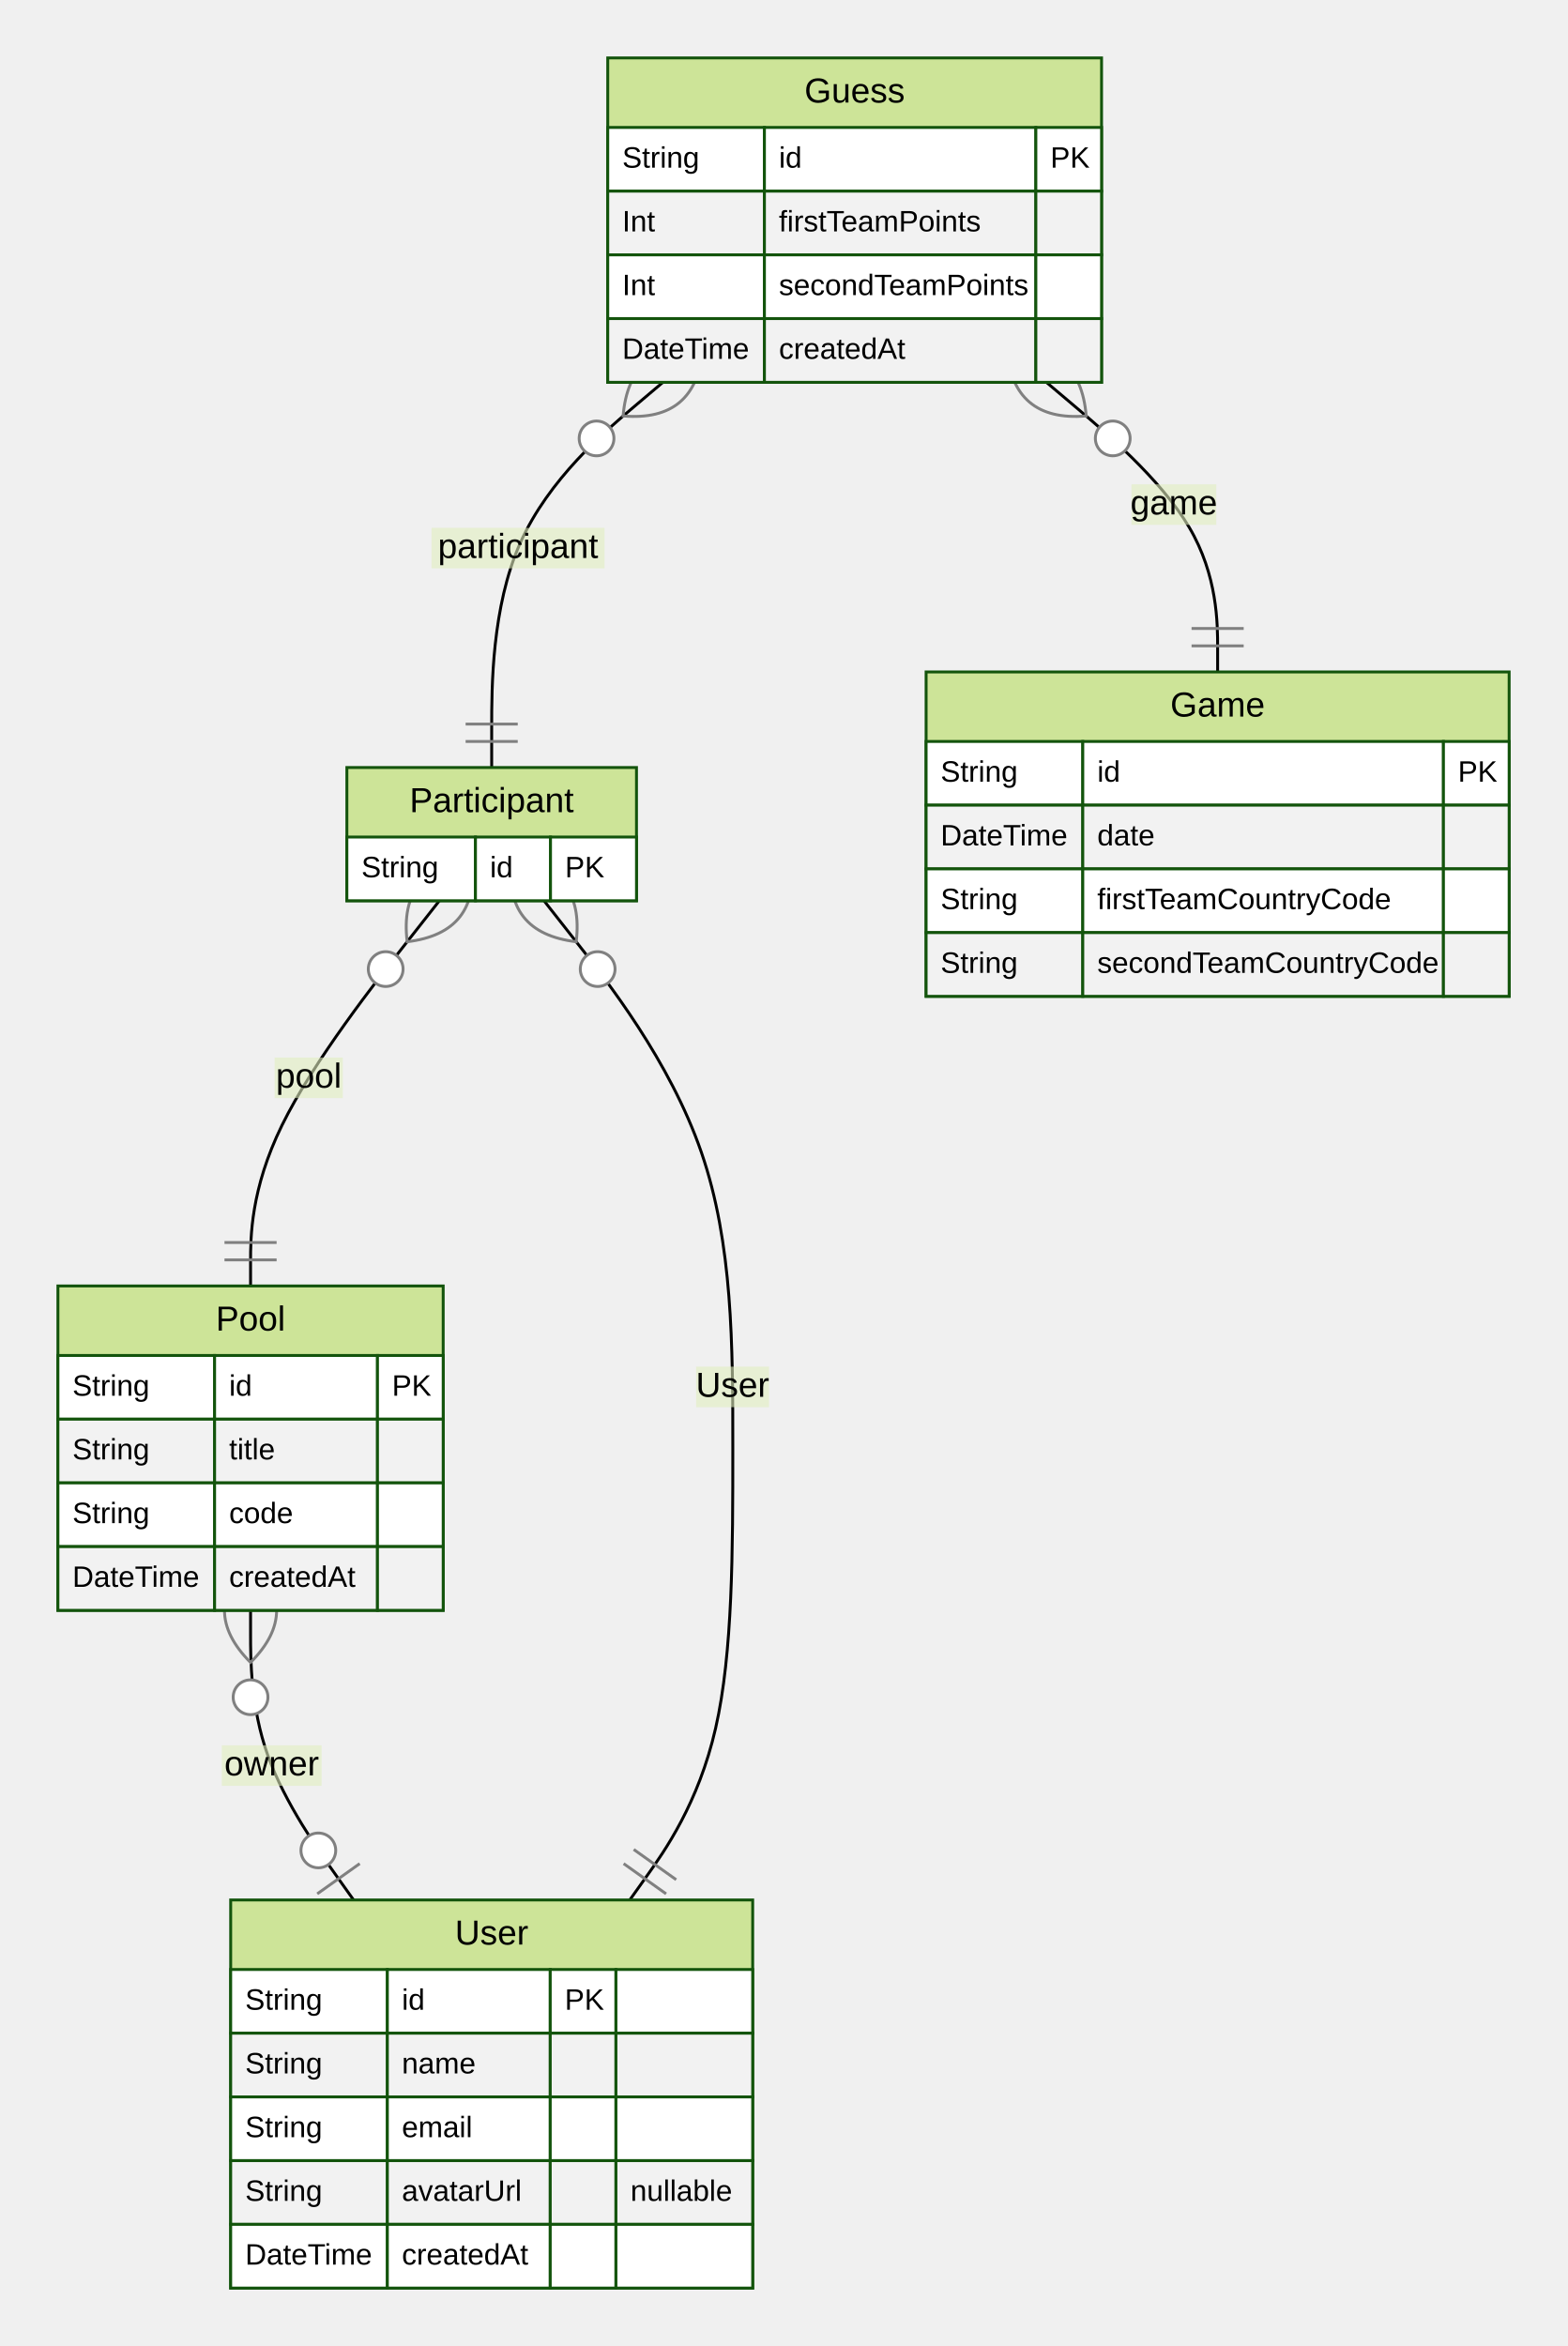
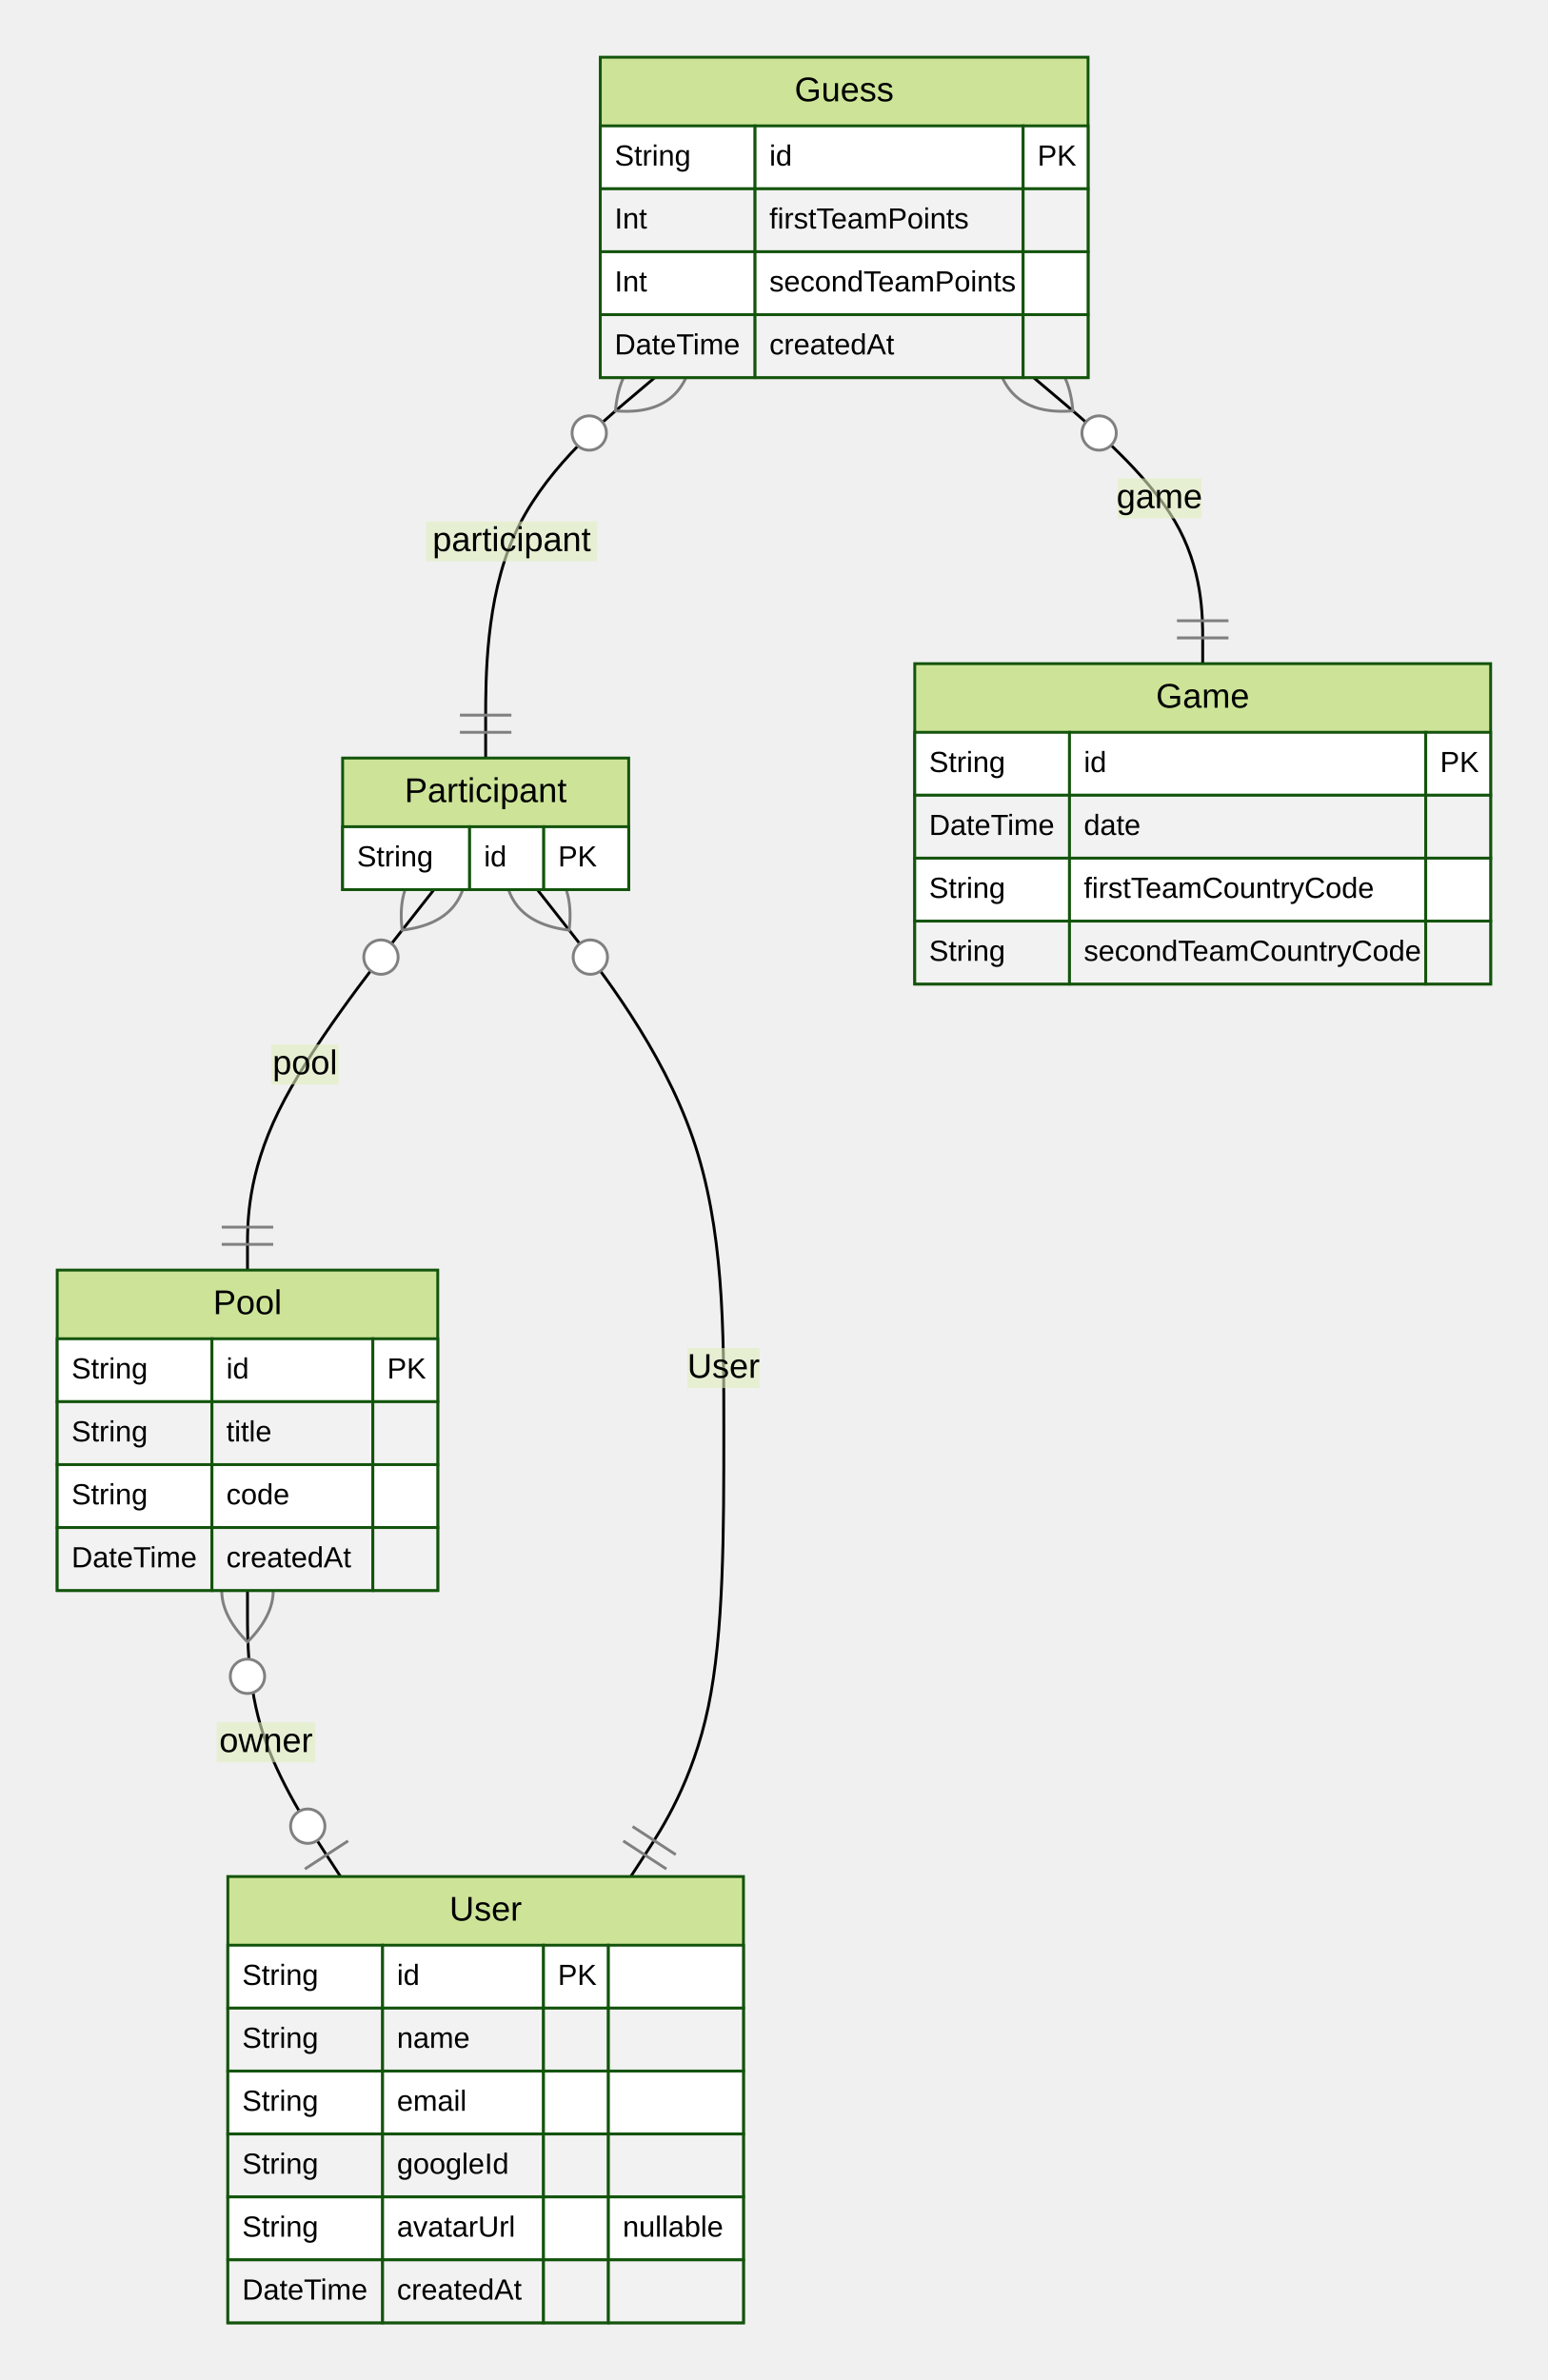
- <svg xmlns="http://www.w3.org/2000/svg" aria-labelledby="chart-title-mermaid-0 chart-desc-mermaid-0" role="img" viewBox="0 0 541.082 810" style="max-width: 541.082px; background-color: white;" width="100%" id="mermaid-0">
+ <svg xmlns="http://www.w3.org/2000/svg" aria-labelledby="chart-title-mermaid-0 chart-desc-mermaid-0" role="img" viewBox="0 0 541.082 832" style="max-width: 541.082px; background-color: white;" width="100%" id="mermaid-0">
  <style>#mermaid-0 {font-family:"trebuchet ms",verdana,arial,sans-serif;font-size:16px;fill:#000000;}#mermaid-0 .error-icon{fill:#552222;}#mermaid-0 .error-text{fill:#552222;stroke:#552222;}#mermaid-0 .edge-thickness-normal{stroke-width:2px;}#mermaid-0 .edge-thickness-thick{stroke-width:3.5px;}#mermaid-0 .edge-pattern-solid{stroke-dasharray:0;}#mermaid-0 .edge-pattern-dashed{stroke-dasharray:3;}#mermaid-0 .edge-pattern-dotted{stroke-dasharray:2;}#mermaid-0 .marker{fill:#000000;stroke:#000000;}#mermaid-0 .marker.cross{stroke:#000000;}#mermaid-0 svg{font-family:"trebuchet ms",verdana,arial,sans-serif;font-size:16px;}#mermaid-0 .entityBox{fill:#cde498;stroke:#13540c;}#mermaid-0 .attributeBoxOdd{fill:#ffffff;stroke:#13540c;}#mermaid-0 .attributeBoxEven{fill:#f2f2f2;stroke:#13540c;}#mermaid-0 .relationshipLabelBox{fill:hsl(78.158, 58.462%, 84.51%);opacity:0.7;background-color:hsl(78.158, 58.462%, 84.51%);}#mermaid-0 .relationshipLabelBox rect{opacity:0.5;}#mermaid-0 .relationshipLine{stroke:#000000;}#mermaid-0 :root{--mermaid-font-family:"trebuchet ms",verdana,arial,sans-serif;}</style>
  <g />
  <defs>
    <marker orient="auto" markerHeight="18" markerWidth="18" refY="9" refX="0" id="ONLY_ONE_START">
      <path d="M9,0 L9,18 M15,0 L15,18" fill="none" stroke="gray" />
    </marker>
  </defs>
  <defs>
    <marker orient="auto" markerHeight="18" markerWidth="18" refY="9" refX="18" id="ONLY_ONE_END">
      <path d="M3,0 L3,18 M9,0 L9,18" fill="none" stroke="gray" />
    </marker>
  </defs>
  <defs>
    <marker orient="auto" markerHeight="18" markerWidth="30" refY="9" refX="0" id="ZERO_OR_ONE_START">
      <circle r="6" cy="9" cx="21" fill="white" stroke="gray" />
      <path d="M9,0 L9,18" fill="none" stroke="gray" />
    </marker>
  </defs>
  <defs>
    <marker orient="auto" markerHeight="18" markerWidth="30" refY="9" refX="30" id="ZERO_OR_ONE_END">
      <circle r="6" cy="9" cx="9" fill="white" stroke="gray" />
      <path d="M21,0 L21,18" fill="none" stroke="gray" />
    </marker>
  </defs>
  <defs>
    <marker orient="auto" markerHeight="36" markerWidth="45" refY="18" refX="18" id="ONE_OR_MORE_START">
      <path d="M0,18 Q 18,0 36,18 Q 18,36 0,18 M42,9 L42,27" fill="none" stroke="gray" />
    </marker>
  </defs>
  <defs>
    <marker orient="auto" markerHeight="36" markerWidth="45" refY="18" refX="27" id="ONE_OR_MORE_END">
      <path d="M3,9 L3,27 M9,18 Q27,0 45,18 Q27,36 9,18" fill="none" stroke="gray" />
    </marker>
  </defs>
  <defs>
    <marker orient="auto" markerHeight="36" markerWidth="57" refY="18" refX="18" id="ZERO_OR_MORE_START">
      <circle r="6" cy="18" cx="48" fill="white" stroke="gray" />
      <path d="M0,18 Q18,0 36,18 Q18,36 0,18" fill="none" stroke="gray" />
    </marker>
  </defs>
  <defs>
    <marker orient="auto" markerHeight="36" markerWidth="57" refY="18" refX="39" id="ZERO_OR_MORE_END">
      <circle r="6" cy="18" cx="9" fill="white" stroke="gray" />
      <path d="M21,18 Q39,0 57,18 Q39,36 21,18" fill="none" stroke="gray" />
    </marker>
  </defs>
-   <path marker-start="url(#ZERO_OR_MORE_START)" marker-end="url(#ZERO_OR_ONE_END)" fill="none" stroke="gray" d="M86.513,556L86.513,564.333C86.513,572.667,86.513,589.333,92.443,606C98.373,622.667,110.233,639.333,116.163,647.667L122.093,656" class="er relationshipLine" />
-   <path marker-start="url(#ZERO_OR_MORE_START)" marker-end="url(#ONLY_ONE_END)" fill="none" stroke="gray" d="M187.835,311L198.7,324.833C209.565,338.667,231.296,366.333,242.161,397.833C253.026,429.333,253.026,464.667,253.026,500C253.026,535.333,253.026,570.667,247.096,596.667C241.167,622.667,229.307,639.333,223.377,647.667L217.447,656" class="er relationshipLine" />
+   <path marker-start="url(#ZERO_OR_MORE_START)" marker-end="url(#ZERO_OR_ONE_END)" fill="none" stroke="gray" d="M86.513,556L86.513,564.333C86.513,572.667,86.513,589.333,91.934,606C97.354,622.667,108.195,639.333,113.615,647.667L119.035,656" class="er relationshipLine" />
+   <path marker-start="url(#ZERO_OR_MORE_START)" marker-end="url(#ONLY_ONE_END)" fill="none" stroke="gray" d="M187.835,311L198.7,324.833C209.565,338.667,231.296,366.333,242.161,397.833C253.026,429.333,253.026,464.667,253.026,500C253.026,535.333,253.026,570.667,247.606,596.667C242.186,622.667,231.345,639.333,225.925,647.667L220.504,656" class="er relationshipLine" />
  <path marker-start="url(#ZERO_OR_MORE_START)" marker-end="url(#ONLY_ONE_END)" fill="none" stroke="gray" d="M151.705,311L140.839,324.833C129.974,338.667,108.244,366.333,97.378,388.5C86.513,410.667,86.513,427.333,86.513,435.667L86.513,444" class="er relationshipLine" />
  <path marker-start="url(#ZERO_OR_MORE_START)" marker-end="url(#ONLY_ONE_END)" fill="none" stroke="gray" d="M228.887,132L219.034,140.333C209.181,148.667,189.476,165.333,179.623,187.5C169.77,209.667,169.77,237.333,169.77,251.167L169.77,265" class="er relationshipLine" />
  <path marker-start="url(#ZERO_OR_MORE_START)" marker-end="url(#ONLY_ONE_END)" fill="none" stroke="gray" d="M361.309,132L371.162,140.333C381.015,148.667,400.72,165.333,410.573,182C420.426,198.667,420.426,215.333,420.426,223.667L420.426,232" class="er relationshipLine" />
  <g transform="translate(20,444 )" id="Pool">
    <rect height="112" width="133.026" y="0" x="0" stroke="gray" fill-opacity="100%" fill="honeydew" class="er entityBox" />
    <text transform="translate(66.51321,12)" style="font-family: &quot;trebuchet ms&quot;, verdana, arial, sans-serif;; font-size: 12px" text-anchor="middle" dominant-baseline="middle" y="0" x="0" id="entity-Pool" class="er entityLabel">Pool</text>
    <rect height="22" width="54.096" y="24" x="0" stroke="gray" fill-opacity="100%" fill="honeydew" class="er attributeBoxOdd" />
    <text transform="translate(5,35)" style="font-family: &quot;trebuchet ms&quot;, verdana, arial, sans-serif;; font-size: 10.2px" text-anchor="left" dominant-baseline="middle" y="0" x="0" id="entity-Pool-attr-1-type" class="er entityLabel">String</text>
    <rect height="22" width="56.243" y="24" x="54.096" stroke="gray" fill-opacity="100%" fill="honeydew" class="er attributeBoxOdd" />
    <text transform="translate(59.09555,35)" style="font-family: &quot;trebuchet ms&quot;, verdana, arial, sans-serif;; font-size: 10.2px" text-anchor="left" dominant-baseline="middle" y="0" x="0" id="entity-Pool-attr-1-name" class="er entityLabel">id</text>
    <rect height="22" width="22.688" y="24" x="110.339" stroke="gray" fill-opacity="100%" fill="honeydew" class="er attributeBoxOdd" />
    <text transform="translate(115.3387,35)" style="font-family: &quot;trebuchet ms&quot;, verdana, arial, sans-serif;; font-size: 10.2px" text-anchor="left" dominant-baseline="middle" y="0" x="0" id="entity-Pool-attr-1-key" class="er entityLabel">PK</text>
    <rect height="22" width="54.096" y="46" x="0" stroke="gray" fill-opacity="100%" fill="honeydew" class="er attributeBoxEven" />
    <text transform="translate(5,57)" style="font-family: &quot;trebuchet ms&quot;, verdana, arial, sans-serif;; font-size: 10.2px" text-anchor="left" dominant-baseline="middle" y="0" x="0" id="entity-Pool-attr-2-type" class="er entityLabel">String</text>
    <rect height="22" width="56.243" y="46" x="54.096" stroke="gray" fill-opacity="100%" fill="honeydew" class="er attributeBoxEven" />
    <text transform="translate(59.09555,57)" style="font-family: &quot;trebuchet ms&quot;, verdana, arial, sans-serif;; font-size: 10.2px" text-anchor="left" dominant-baseline="middle" y="0" x="0" id="entity-Pool-attr-2-name" class="er entityLabel">title</text>
    <rect height="22" width="22.688" y="46" x="110.339" stroke="gray" fill-opacity="100%" fill="honeydew" class="er attributeBoxEven" />
    <text transform="translate(115.3387,57)" style="font-family: &quot;trebuchet ms&quot;, verdana, arial, sans-serif;; font-size: 10.2px" text-anchor="left" dominant-baseline="middle" y="0" x="0" id="entity-Pool-attr-2-key" class="er entityLabel" />
    <rect height="22" width="54.096" y="68" x="0" stroke="gray" fill-opacity="100%" fill="honeydew" class="er attributeBoxOdd" />
    <text transform="translate(5,79)" style="font-family: &quot;trebuchet ms&quot;, verdana, arial, sans-serif;; font-size: 10.2px" text-anchor="left" dominant-baseline="middle" y="0" x="0" id="entity-Pool-attr-3-type" class="er entityLabel">String</text>
    <rect height="22" width="56.243" y="68" x="54.096" stroke="gray" fill-opacity="100%" fill="honeydew" class="er attributeBoxOdd" />
    <text transform="translate(59.09555,79)" style="font-family: &quot;trebuchet ms&quot;, verdana, arial, sans-serif;; font-size: 10.2px" text-anchor="left" dominant-baseline="middle" y="0" x="0" id="entity-Pool-attr-3-name" class="er entityLabel">code</text>
    <rect height="22" width="22.688" y="68" x="110.339" stroke="gray" fill-opacity="100%" fill="honeydew" class="er attributeBoxOdd" />
    <text transform="translate(115.3387,79)" style="font-family: &quot;trebuchet ms&quot;, verdana, arial, sans-serif;; font-size: 10.2px" text-anchor="left" dominant-baseline="middle" y="0" x="0" id="entity-Pool-attr-3-key" class="er entityLabel" />
    <rect height="22" width="54.096" y="90" x="0" stroke="gray" fill-opacity="100%" fill="honeydew" class="er attributeBoxEven" />
    <text transform="translate(5,101)" style="font-family: &quot;trebuchet ms&quot;, verdana, arial, sans-serif;; font-size: 10.2px" text-anchor="left" dominant-baseline="middle" y="0" x="0" id="entity-Pool-attr-4-type" class="er entityLabel">DateTime</text>
    <rect height="22" width="56.243" y="90" x="54.096" stroke="gray" fill-opacity="100%" fill="honeydew" class="er attributeBoxEven" />
    <text transform="translate(59.09555,101)" style="font-family: &quot;trebuchet ms&quot;, verdana, arial, sans-serif;; font-size: 10.2px" text-anchor="left" dominant-baseline="middle" y="0" x="0" id="entity-Pool-attr-4-name" class="er entityLabel">createdAt</text>
    <rect height="22" width="22.688" y="90" x="110.339" stroke="gray" fill-opacity="100%" fill="honeydew" class="er attributeBoxEven" />
    <text transform="translate(115.3387,101)" style="font-family: &quot;trebuchet ms&quot;, verdana, arial, sans-serif;; font-size: 10.2px" text-anchor="left" dominant-baseline="middle" y="0" x="0" id="entity-Pool-attr-4-key" class="er entityLabel" />
  </g>
  <g transform="translate(119.7698,265 )" id="Participant">
    <rect height="46" width="100" y="0" x="0" stroke="gray" fill-opacity="100%" fill="honeydew" class="er entityBox" />
    <text transform="translate(50,12)" style="font-family: &quot;trebuchet ms&quot;, verdana, arial, sans-serif;; font-size: 12px" text-anchor="middle" dominant-baseline="middle" y="0" x="0" id="entity-Participant" class="er entityLabel">Participant</text>
    <rect height="22" width="44.399" y="24" x="0" stroke="gray" fill-opacity="100%" fill="honeydew" class="er attributeBoxOdd" />
    <text transform="translate(5,35)" style="font-family: &quot;trebuchet ms&quot;, verdana, arial, sans-serif;; font-size: 10.2px" text-anchor="left" dominant-baseline="middle" y="0" x="0" id="entity-Participant-attr-1-type" class="er entityLabel">String</text>
    <rect height="22" width="25.911" y="24" x="44.399" stroke="gray" fill-opacity="100%" fill="honeydew" class="er attributeBoxOdd" />
    <text transform="translate(49.39862,35)" style="font-family: &quot;trebuchet ms&quot;, verdana, arial, sans-serif;; font-size: 10.2px" text-anchor="left" dominant-baseline="middle" y="0" x="0" id="entity-Participant-attr-1-name" class="er entityLabel">id</text>
    <rect height="22" width="29.69" y="24" x="70.31" stroke="gray" fill-opacity="100%" fill="honeydew" class="er attributeBoxOdd" />
    <text transform="translate(75.30976,35)" style="font-family: &quot;trebuchet ms&quot;, verdana, arial, sans-serif;; font-size: 10.2px" text-anchor="left" dominant-baseline="middle" y="0" x="0" id="entity-Participant-attr-1-key" class="er entityLabel">PK</text>
  </g>
  <g transform="translate(79.65034,656 )" id="User">
-     <rect height="134" width="180.239" y="0" x="0" stroke="gray" fill-opacity="100%" fill="honeydew" class="er entityBox" />
+     <rect height="156" width="180.239" y="0" x="0" stroke="gray" fill-opacity="100%" fill="honeydew" class="er entityBox" />
    <text transform="translate(90.11948,12)" style="font-family: &quot;trebuchet ms&quot;, verdana, arial, sans-serif;; font-size: 12px" text-anchor="middle" dominant-baseline="middle" y="0" x="0" id="entity-User" class="er entityLabel">User</text>
    <rect height="22" width="54.096" y="24" x="0" stroke="gray" fill-opacity="100%" fill="honeydew" class="er attributeBoxOdd" />
    <text transform="translate(5,35)" style="font-family: &quot;trebuchet ms&quot;, verdana, arial, sans-serif;; font-size: 10.2px" text-anchor="left" dominant-baseline="middle" y="0" x="0" id="entity-User-attr-1-type" class="er entityLabel">String</text>
    <rect height="22" width="56.243" y="24" x="54.096" stroke="gray" fill-opacity="100%" fill="honeydew" class="er attributeBoxOdd" />
    <text transform="translate(59.09555,35)" style="font-family: &quot;trebuchet ms&quot;, verdana, arial, sans-serif;; font-size: 10.2px" text-anchor="left" dominant-baseline="middle" y="0" x="0" id="entity-User-attr-1-name" class="er entityLabel">id</text>
    <rect height="22" width="22.688" y="24" x="110.339" stroke="gray" fill-opacity="100%" fill="honeydew" class="er attributeBoxOdd" />
    <text transform="translate(115.3387,35)" style="font-family: &quot;trebuchet ms&quot;, verdana, arial, sans-serif;; font-size: 10.2px" text-anchor="left" dominant-baseline="middle" y="0" x="0" id="entity-User-attr-1-key" class="er entityLabel">PK</text>
    <rect height="22" width="47.213" y="24" x="133.026" stroke="gray" fill-opacity="100%" fill="honeydew" class="er attributeBoxOdd" />
    <text transform="translate(138.0264,35)" style="font-family: &quot;trebuchet ms&quot;, verdana, arial, sans-serif;; font-size: 10.2px" text-anchor="left" dominant-baseline="middle" y="0" x="0" id="entity-User-attr-1-comment" class="er entityLabel" />
    <rect height="22" width="54.096" y="46" x="0" stroke="gray" fill-opacity="100%" fill="honeydew" class="er attributeBoxEven" />
    <text transform="translate(5,57)" style="font-family: &quot;trebuchet ms&quot;, verdana, arial, sans-serif;; font-size: 10.2px" text-anchor="left" dominant-baseline="middle" y="0" x="0" id="entity-User-attr-2-type" class="er entityLabel">String</text>
    <rect height="22" width="56.243" y="46" x="54.096" stroke="gray" fill-opacity="100%" fill="honeydew" class="er attributeBoxEven" />
    <text transform="translate(59.09555,57)" style="font-family: &quot;trebuchet ms&quot;, verdana, arial, sans-serif;; font-size: 10.2px" text-anchor="left" dominant-baseline="middle" y="0" x="0" id="entity-User-attr-2-name" class="er entityLabel">name</text>
    <rect height="22" width="22.688" y="46" x="110.339" stroke="gray" fill-opacity="100%" fill="honeydew" class="er attributeBoxEven" />
    <text transform="translate(115.3387,57)" style="font-family: &quot;trebuchet ms&quot;, verdana, arial, sans-serif;; font-size: 10.2px" text-anchor="left" dominant-baseline="middle" y="0" x="0" id="entity-User-attr-2-key" class="er entityLabel" />
    <rect height="22" width="47.213" y="46" x="133.026" stroke="gray" fill-opacity="100%" fill="honeydew" class="er attributeBoxEven" />
    <text transform="translate(138.0264,57)" style="font-family: &quot;trebuchet ms&quot;, verdana, arial, sans-serif;; font-size: 10.2px" text-anchor="left" dominant-baseline="middle" y="0" x="0" id="entity-User-attr-2-comment" class="er entityLabel" />
    <rect height="22" width="54.096" y="68" x="0" stroke="gray" fill-opacity="100%" fill="honeydew" class="er attributeBoxOdd" />
    <text transform="translate(5,79)" style="font-family: &quot;trebuchet ms&quot;, verdana, arial, sans-serif;; font-size: 10.2px" text-anchor="left" dominant-baseline="middle" y="0" x="0" id="entity-User-attr-3-type" class="er entityLabel">String</text>
    <rect height="22" width="56.243" y="68" x="54.096" stroke="gray" fill-opacity="100%" fill="honeydew" class="er attributeBoxOdd" />
    <text transform="translate(59.09555,79)" style="font-family: &quot;trebuchet ms&quot;, verdana, arial, sans-serif;; font-size: 10.2px" text-anchor="left" dominant-baseline="middle" y="0" x="0" id="entity-User-attr-3-name" class="er entityLabel">email</text>
    <rect height="22" width="22.688" y="68" x="110.339" stroke="gray" fill-opacity="100%" fill="honeydew" class="er attributeBoxOdd" />
    <text transform="translate(115.3387,79)" style="font-family: &quot;trebuchet ms&quot;, verdana, arial, sans-serif;; font-size: 10.2px" text-anchor="left" dominant-baseline="middle" y="0" x="0" id="entity-User-attr-3-key" class="er entityLabel" />
    <rect height="22" width="47.213" y="68" x="133.026" stroke="gray" fill-opacity="100%" fill="honeydew" class="er attributeBoxOdd" />
    <text transform="translate(138.0264,79)" style="font-family: &quot;trebuchet ms&quot;, verdana, arial, sans-serif;; font-size: 10.2px" text-anchor="left" dominant-baseline="middle" y="0" x="0" id="entity-User-attr-3-comment" class="er entityLabel" />
    <rect height="22" width="54.096" y="90" x="0" stroke="gray" fill-opacity="100%" fill="honeydew" class="er attributeBoxEven" />
    <text transform="translate(5,101)" style="font-family: &quot;trebuchet ms&quot;, verdana, arial, sans-serif;; font-size: 10.2px" text-anchor="left" dominant-baseline="middle" y="0" x="0" id="entity-User-attr-4-type" class="er entityLabel">String</text>
    <rect height="22" width="56.243" y="90" x="54.096" stroke="gray" fill-opacity="100%" fill="honeydew" class="er attributeBoxEven" />
-     <text transform="translate(59.09555,101)" style="font-family: &quot;trebuchet ms&quot;, verdana, arial, sans-serif;; font-size: 10.2px" text-anchor="left" dominant-baseline="middle" y="0" x="0" id="entity-User-attr-4-name" class="er entityLabel">avatarUrl</text>
+     <text transform="translate(59.09555,101)" style="font-family: &quot;trebuchet ms&quot;, verdana, arial, sans-serif;; font-size: 10.2px" text-anchor="left" dominant-baseline="middle" y="0" x="0" id="entity-User-attr-4-name" class="er entityLabel">googleId</text>
    <rect height="22" width="22.688" y="90" x="110.339" stroke="gray" fill-opacity="100%" fill="honeydew" class="er attributeBoxEven" />
    <text transform="translate(115.3387,101)" style="font-family: &quot;trebuchet ms&quot;, verdana, arial, sans-serif;; font-size: 10.2px" text-anchor="left" dominant-baseline="middle" y="0" x="0" id="entity-User-attr-4-key" class="er entityLabel" />
    <rect height="22" width="47.213" y="90" x="133.026" stroke="gray" fill-opacity="100%" fill="honeydew" class="er attributeBoxEven" />
-     <text transform="translate(138.0264,101)" style="font-family: &quot;trebuchet ms&quot;, verdana, arial, sans-serif;; font-size: 10.2px" text-anchor="left" dominant-baseline="middle" y="0" x="0" id="entity-User-attr-4-comment" class="er entityLabel">nullable</text>
+     <text transform="translate(138.0264,101)" style="font-family: &quot;trebuchet ms&quot;, verdana, arial, sans-serif;; font-size: 10.2px" text-anchor="left" dominant-baseline="middle" y="0" x="0" id="entity-User-attr-4-comment" class="er entityLabel" />
    <rect height="22" width="54.096" y="112" x="0" stroke="gray" fill-opacity="100%" fill="honeydew" class="er attributeBoxOdd" />
-     <text transform="translate(5,123)" style="font-family: &quot;trebuchet ms&quot;, verdana, arial, sans-serif;; font-size: 10.2px" text-anchor="left" dominant-baseline="middle" y="0" x="0" id="entity-User-attr-5-type" class="er entityLabel">DateTime</text>
+     <text transform="translate(5,123)" style="font-family: &quot;trebuchet ms&quot;, verdana, arial, sans-serif;; font-size: 10.2px" text-anchor="left" dominant-baseline="middle" y="0" x="0" id="entity-User-attr-5-type" class="er entityLabel">String</text>
    <rect height="22" width="56.243" y="112" x="54.096" stroke="gray" fill-opacity="100%" fill="honeydew" class="er attributeBoxOdd" />
-     <text transform="translate(59.09555,123)" style="font-family: &quot;trebuchet ms&quot;, verdana, arial, sans-serif;; font-size: 10.2px" text-anchor="left" dominant-baseline="middle" y="0" x="0" id="entity-User-attr-5-name" class="er entityLabel">createdAt</text>
+     <text transform="translate(59.09555,123)" style="font-family: &quot;trebuchet ms&quot;, verdana, arial, sans-serif;; font-size: 10.2px" text-anchor="left" dominant-baseline="middle" y="0" x="0" id="entity-User-attr-5-name" class="er entityLabel">avatarUrl</text>
    <rect height="22" width="22.688" y="112" x="110.339" stroke="gray" fill-opacity="100%" fill="honeydew" class="er attributeBoxOdd" />
    <text transform="translate(115.3387,123)" style="font-family: &quot;trebuchet ms&quot;, verdana, arial, sans-serif;; font-size: 10.2px" text-anchor="left" dominant-baseline="middle" y="0" x="0" id="entity-User-attr-5-key" class="er entityLabel" />
    <rect height="22" width="47.213" y="112" x="133.026" stroke="gray" fill-opacity="100%" fill="honeydew" class="er attributeBoxOdd" />
-     <text transform="translate(138.0264,123)" style="font-family: &quot;trebuchet ms&quot;, verdana, arial, sans-serif;; font-size: 10.2px" text-anchor="left" dominant-baseline="middle" y="0" x="0" id="entity-User-attr-5-comment" class="er entityLabel" />
+     <text transform="translate(138.0264,123)" style="font-family: &quot;trebuchet ms&quot;, verdana, arial, sans-serif;; font-size: 10.2px" text-anchor="left" dominant-baseline="middle" y="0" x="0" id="entity-User-attr-5-comment" class="er entityLabel">nullable</text>
+     <rect height="22" width="54.096" y="134" x="0" stroke="gray" fill-opacity="100%" fill="honeydew" class="er attributeBoxEven" />
+     <text transform="translate(5,145)" style="font-family: &quot;trebuchet ms&quot;, verdana, arial, sans-serif;; font-size: 10.2px" text-anchor="left" dominant-baseline="middle" y="0" x="0" id="entity-User-attr-6-type" class="er entityLabel">DateTime</text>
+     <rect height="22" width="56.243" y="134" x="54.096" stroke="gray" fill-opacity="100%" fill="honeydew" class="er attributeBoxEven" />
+     <text transform="translate(59.09555,145)" style="font-family: &quot;trebuchet ms&quot;, verdana, arial, sans-serif;; font-size: 10.2px" text-anchor="left" dominant-baseline="middle" y="0" x="0" id="entity-User-attr-6-name" class="er entityLabel">createdAt</text>
+     <rect height="22" width="22.688" y="134" x="110.339" stroke="gray" fill-opacity="100%" fill="honeydew" class="er attributeBoxEven" />
+     <text transform="translate(115.3387,145)" style="font-family: &quot;trebuchet ms&quot;, verdana, arial, sans-serif;; font-size: 10.2px" text-anchor="left" dominant-baseline="middle" y="0" x="0" id="entity-User-attr-6-key" class="er entityLabel" />
+     <rect height="22" width="47.213" y="134" x="133.026" stroke="gray" fill-opacity="100%" fill="honeydew" class="er attributeBoxEven" />
+     <text transform="translate(138.0264,145)" style="font-family: &quot;trebuchet ms&quot;, verdana, arial, sans-serif;; font-size: 10.2px" text-anchor="left" dominant-baseline="middle" y="0" x="0" id="entity-User-attr-6-comment" class="er entityLabel" />
  </g>
  <g transform="translate(319.7698,232 )" id="Game">
    <rect height="112" width="201.312" y="0" x="0" stroke="gray" fill-opacity="100%" fill="honeydew" class="er entityBox" />
    <text transform="translate(100.6562,12)" style="font-family: &quot;trebuchet ms&quot;, verdana, arial, sans-serif;; font-size: 12px" text-anchor="middle" dominant-baseline="middle" y="0" x="0" id="entity-Game" class="er entityLabel">Game</text>
    <rect height="22" width="54.096" y="24" x="0" stroke="gray" fill-opacity="100%" fill="honeydew" class="er attributeBoxOdd" />
    <text transform="translate(5,35)" style="font-family: &quot;trebuchet ms&quot;, verdana, arial, sans-serif;; font-size: 10.2px" text-anchor="left" dominant-baseline="middle" y="0" x="0" id="entity-Game-attr-1-type" class="er entityLabel">String</text>
    <rect height="22" width="124.529" y="24" x="54.096" stroke="gray" fill-opacity="100%" fill="honeydew" class="er attributeBoxOdd" />
    <text transform="translate(59.09555,35)" style="font-family: &quot;trebuchet ms&quot;, verdana, arial, sans-serif;; font-size: 10.2px" text-anchor="left" dominant-baseline="middle" y="0" x="0" id="entity-Game-attr-1-name" class="er entityLabel">id</text>
    <rect height="22" width="22.688" y="24" x="178.625" stroke="gray" fill-opacity="100%" fill="honeydew" class="er attributeBoxOdd" />
    <text transform="translate(183.6248,35)" style="font-family: &quot;trebuchet ms&quot;, verdana, arial, sans-serif;; font-size: 10.2px" text-anchor="left" dominant-baseline="middle" y="0" x="0" id="entity-Game-attr-1-key" class="er entityLabel">PK</text>
    <rect height="22" width="54.096" y="46" x="0" stroke="gray" fill-opacity="100%" fill="honeydew" class="er attributeBoxEven" />
    <text transform="translate(5,57)" style="font-family: &quot;trebuchet ms&quot;, verdana, arial, sans-serif;; font-size: 10.2px" text-anchor="left" dominant-baseline="middle" y="0" x="0" id="entity-Game-attr-2-type" class="er entityLabel">DateTime</text>
    <rect height="22" width="124.529" y="46" x="54.096" stroke="gray" fill-opacity="100%" fill="honeydew" class="er attributeBoxEven" />
    <text transform="translate(59.09555,57)" style="font-family: &quot;trebuchet ms&quot;, verdana, arial, sans-serif;; font-size: 10.2px" text-anchor="left" dominant-baseline="middle" y="0" x="0" id="entity-Game-attr-2-name" class="er entityLabel">date</text>
    <rect height="22" width="22.688" y="46" x="178.625" stroke="gray" fill-opacity="100%" fill="honeydew" class="er attributeBoxEven" />
    <text transform="translate(183.6248,57)" style="font-family: &quot;trebuchet ms&quot;, verdana, arial, sans-serif;; font-size: 10.2px" text-anchor="left" dominant-baseline="middle" y="0" x="0" id="entity-Game-attr-2-key" class="er entityLabel" />
    <rect height="22" width="54.096" y="68" x="0" stroke="gray" fill-opacity="100%" fill="honeydew" class="er attributeBoxOdd" />
    <text transform="translate(5,79)" style="font-family: &quot;trebuchet ms&quot;, verdana, arial, sans-serif;; font-size: 10.2px" text-anchor="left" dominant-baseline="middle" y="0" x="0" id="entity-Game-attr-3-type" class="er entityLabel">String</text>
    <rect height="22" width="124.529" y="68" x="54.096" stroke="gray" fill-opacity="100%" fill="honeydew" class="er attributeBoxOdd" />
    <text transform="translate(59.09555,79)" style="font-family: &quot;trebuchet ms&quot;, verdana, arial, sans-serif;; font-size: 10.2px" text-anchor="left" dominant-baseline="middle" y="0" x="0" id="entity-Game-attr-3-name" class="er entityLabel">firstTeamCountryCode</text>
    <rect height="22" width="22.688" y="68" x="178.625" stroke="gray" fill-opacity="100%" fill="honeydew" class="er attributeBoxOdd" />
    <text transform="translate(183.6248,79)" style="font-family: &quot;trebuchet ms&quot;, verdana, arial, sans-serif;; font-size: 10.2px" text-anchor="left" dominant-baseline="middle" y="0" x="0" id="entity-Game-attr-3-key" class="er entityLabel" />
    <rect height="22" width="54.096" y="90" x="0" stroke="gray" fill-opacity="100%" fill="honeydew" class="er attributeBoxEven" />
    <text transform="translate(5,101)" style="font-family: &quot;trebuchet ms&quot;, verdana, arial, sans-serif;; font-size: 10.2px" text-anchor="left" dominant-baseline="middle" y="0" x="0" id="entity-Game-attr-4-type" class="er entityLabel">String</text>
    <rect height="22" width="124.529" y="90" x="54.096" stroke="gray" fill-opacity="100%" fill="honeydew" class="er attributeBoxEven" />
    <text transform="translate(59.09555,101)" style="font-family: &quot;trebuchet ms&quot;, verdana, arial, sans-serif;; font-size: 10.2px" text-anchor="left" dominant-baseline="middle" y="0" x="0" id="entity-Game-attr-4-name" class="er entityLabel">secondTeamCountryCode</text>
    <rect height="22" width="22.688" y="90" x="178.625" stroke="gray" fill-opacity="100%" fill="honeydew" class="er attributeBoxEven" />
    <text transform="translate(183.6248,101)" style="font-family: &quot;trebuchet ms&quot;, verdana, arial, sans-serif;; font-size: 10.2px" text-anchor="left" dominant-baseline="middle" y="0" x="0" id="entity-Game-attr-4-key" class="er entityLabel" />
  </g>
  <g transform="translate(209.8457,20 )" id="Guess">
    <rect height="112" width="170.504" y="0" x="0" stroke="gray" fill-opacity="100%" fill="honeydew" class="er entityBox" />
    <text transform="translate(85.2522,12)" style="font-family: &quot;trebuchet ms&quot;, verdana, arial, sans-serif;; font-size: 12px" text-anchor="middle" dominant-baseline="middle" y="0" x="0" id="entity-Guess" class="er entityLabel">Guess</text>
    <rect height="22" width="54.096" y="24" x="0" stroke="gray" fill-opacity="100%" fill="honeydew" class="er attributeBoxOdd" />
    <text transform="translate(5,35)" style="font-family: &quot;trebuchet ms&quot;, verdana, arial, sans-serif;; font-size: 10.2px" text-anchor="left" dominant-baseline="middle" y="0" x="0" id="entity-Guess-attr-1-type" class="er entityLabel">String</text>
    <rect height="22" width="93.721" y="24" x="54.096" stroke="gray" fill-opacity="100%" fill="honeydew" class="er attributeBoxOdd" />
    <text transform="translate(59.09555,35)" style="font-family: &quot;trebuchet ms&quot;, verdana, arial, sans-serif;; font-size: 10.2px" text-anchor="left" dominant-baseline="middle" y="0" x="0" id="entity-Guess-attr-1-name" class="er entityLabel">id</text>
    <rect height="22" width="22.688" y="24" x="147.817" stroke="gray" fill-opacity="100%" fill="honeydew" class="er attributeBoxOdd" />
    <text transform="translate(152.8167,35)" style="font-family: &quot;trebuchet ms&quot;, verdana, arial, sans-serif;; font-size: 10.2px" text-anchor="left" dominant-baseline="middle" y="0" x="0" id="entity-Guess-attr-1-key" class="er entityLabel">PK</text>
    <rect height="22" width="54.096" y="46" x="0" stroke="gray" fill-opacity="100%" fill="honeydew" class="er attributeBoxEven" />
    <text transform="translate(5,57)" style="font-family: &quot;trebuchet ms&quot;, verdana, arial, sans-serif;; font-size: 10.2px" text-anchor="left" dominant-baseline="middle" y="0" x="0" id="entity-Guess-attr-2-type" class="er entityLabel">Int</text>
    <rect height="22" width="93.721" y="46" x="54.096" stroke="gray" fill-opacity="100%" fill="honeydew" class="er attributeBoxEven" />
    <text transform="translate(59.09555,57)" style="font-family: &quot;trebuchet ms&quot;, verdana, arial, sans-serif;; font-size: 10.2px" text-anchor="left" dominant-baseline="middle" y="0" x="0" id="entity-Guess-attr-2-name" class="er entityLabel">firstTeamPoints</text>
    <rect height="22" width="22.688" y="46" x="147.817" stroke="gray" fill-opacity="100%" fill="honeydew" class="er attributeBoxEven" />
    <text transform="translate(152.8167,57)" style="font-family: &quot;trebuchet ms&quot;, verdana, arial, sans-serif;; font-size: 10.2px" text-anchor="left" dominant-baseline="middle" y="0" x="0" id="entity-Guess-attr-2-key" class="er entityLabel" />
    <rect height="22" width="54.096" y="68" x="0" stroke="gray" fill-opacity="100%" fill="honeydew" class="er attributeBoxOdd" />
    <text transform="translate(5,79)" style="font-family: &quot;trebuchet ms&quot;, verdana, arial, sans-serif;; font-size: 10.2px" text-anchor="left" dominant-baseline="middle" y="0" x="0" id="entity-Guess-attr-3-type" class="er entityLabel">Int</text>
    <rect height="22" width="93.721" y="68" x="54.096" stroke="gray" fill-opacity="100%" fill="honeydew" class="er attributeBoxOdd" />
    <text transform="translate(59.09555,79)" style="font-family: &quot;trebuchet ms&quot;, verdana, arial, sans-serif;; font-size: 10.2px" text-anchor="left" dominant-baseline="middle" y="0" x="0" id="entity-Guess-attr-3-name" class="er entityLabel">secondTeamPoints</text>
    <rect height="22" width="22.688" y="68" x="147.817" stroke="gray" fill-opacity="100%" fill="honeydew" class="er attributeBoxOdd" />
    <text transform="translate(152.8167,79)" style="font-family: &quot;trebuchet ms&quot;, verdana, arial, sans-serif;; font-size: 10.2px" text-anchor="left" dominant-baseline="middle" y="0" x="0" id="entity-Guess-attr-3-key" class="er entityLabel" />
    <rect height="22" width="54.096" y="90" x="0" stroke="gray" fill-opacity="100%" fill="honeydew" class="er attributeBoxEven" />
    <text transform="translate(5,101)" style="font-family: &quot;trebuchet ms&quot;, verdana, arial, sans-serif;; font-size: 10.2px" text-anchor="left" dominant-baseline="middle" y="0" x="0" id="entity-Guess-attr-4-type" class="er entityLabel">DateTime</text>
    <rect height="22" width="93.721" y="90" x="54.096" stroke="gray" fill-opacity="100%" fill="honeydew" class="er attributeBoxEven" />
    <text transform="translate(59.09555,101)" style="font-family: &quot;trebuchet ms&quot;, verdana, arial, sans-serif;; font-size: 10.2px" text-anchor="left" dominant-baseline="middle" y="0" x="0" id="entity-Guess-attr-4-name" class="er entityLabel">createdAt</text>
    <rect height="22" width="22.688" y="90" x="147.817" stroke="gray" fill-opacity="100%" fill="honeydew" class="er attributeBoxEven" />
    <text transform="translate(152.8167,101)" style="font-family: &quot;trebuchet ms&quot;, verdana, arial, sans-serif;; font-size: 10.2px" text-anchor="left" dominant-baseline="middle" y="0" x="0" id="entity-Guess-attr-4-key" class="er entityLabel" />
  </g>
-   <rect fill-opacity="85%" fill="white" height="14" width="34.471" y="602.592" x="76.574" class="er relationshipLabelBox" />
-   <text style="font-family: &quot;trebuchet ms&quot;, verdana, arial, sans-serif;; font-size: 12px" dominant-baseline="middle" text-anchor="middle" y="609.592" x="93.81" id="rel1" class="er relationshipLabel">owner</text>
-   <rect fill-opacity="85%" fill="white" height="14" width="25.184" y="471.862" x="240.348" class="er relationshipLabelBox" />
-   <text style="font-family: &quot;trebuchet ms&quot;, verdana, arial, sans-serif;; font-size: 12px" dominant-baseline="middle" text-anchor="middle" y="478.862" x="252.94" id="rel2" class="er relationshipLabel">User</text>
+   <rect fill-opacity="85%" fill="white" height="14" width="34.471" y="602.078" x="75.759" class="er relationshipLabelBox" />
+   <text style="font-family: &quot;trebuchet ms&quot;, verdana, arial, sans-serif;; font-size: 12px" dominant-baseline="middle" text-anchor="middle" y="609.078" x="92.994" id="rel1" class="er relationshipLabel">owner</text>
+   <rect fill-opacity="85%" fill="white" height="14" width="25.184" y="471.248" x="240.34" class="er relationshipLabelBox" />
+   <text style="font-family: &quot;trebuchet ms&quot;, verdana, arial, sans-serif;; font-size: 12px" dominant-baseline="middle" text-anchor="middle" y="478.248" x="252.932" id="rel2" class="er relationshipLabel">User</text>
  <rect fill-opacity="85%" fill="white" height="14" width="23.564" y="365.133" x="94.824" class="er relationshipLabelBox" />
  <text style="font-family: &quot;trebuchet ms&quot;, verdana, arial, sans-serif;; font-size: 12px" dominant-baseline="middle" text-anchor="middle" y="372.133" x="106.606" id="rel3" class="er relationshipLabel">pool</text>
  <rect fill-opacity="85%" fill="white" height="14" width="59.744" y="182.256" x="148.995" class="er relationshipLabelBox" />
  <text style="font-family: &quot;trebuchet ms&quot;, verdana, arial, sans-serif;; font-size: 12px" dominant-baseline="middle" text-anchor="middle" y="189.256" x="178.867" id="rel4" class="er relationshipLabel">participant</text>
  <rect fill-opacity="85%" fill="white" height="14" width="29.289" y="167.222" x="390.665" class="er relationshipLabelBox" />
  <text style="font-family: &quot;trebuchet ms&quot;, verdana, arial, sans-serif;; font-size: 12px" dominant-baseline="middle" text-anchor="middle" y="174.222" x="405.31" id="rel5" class="er relationshipLabel">game</text>
</svg>
